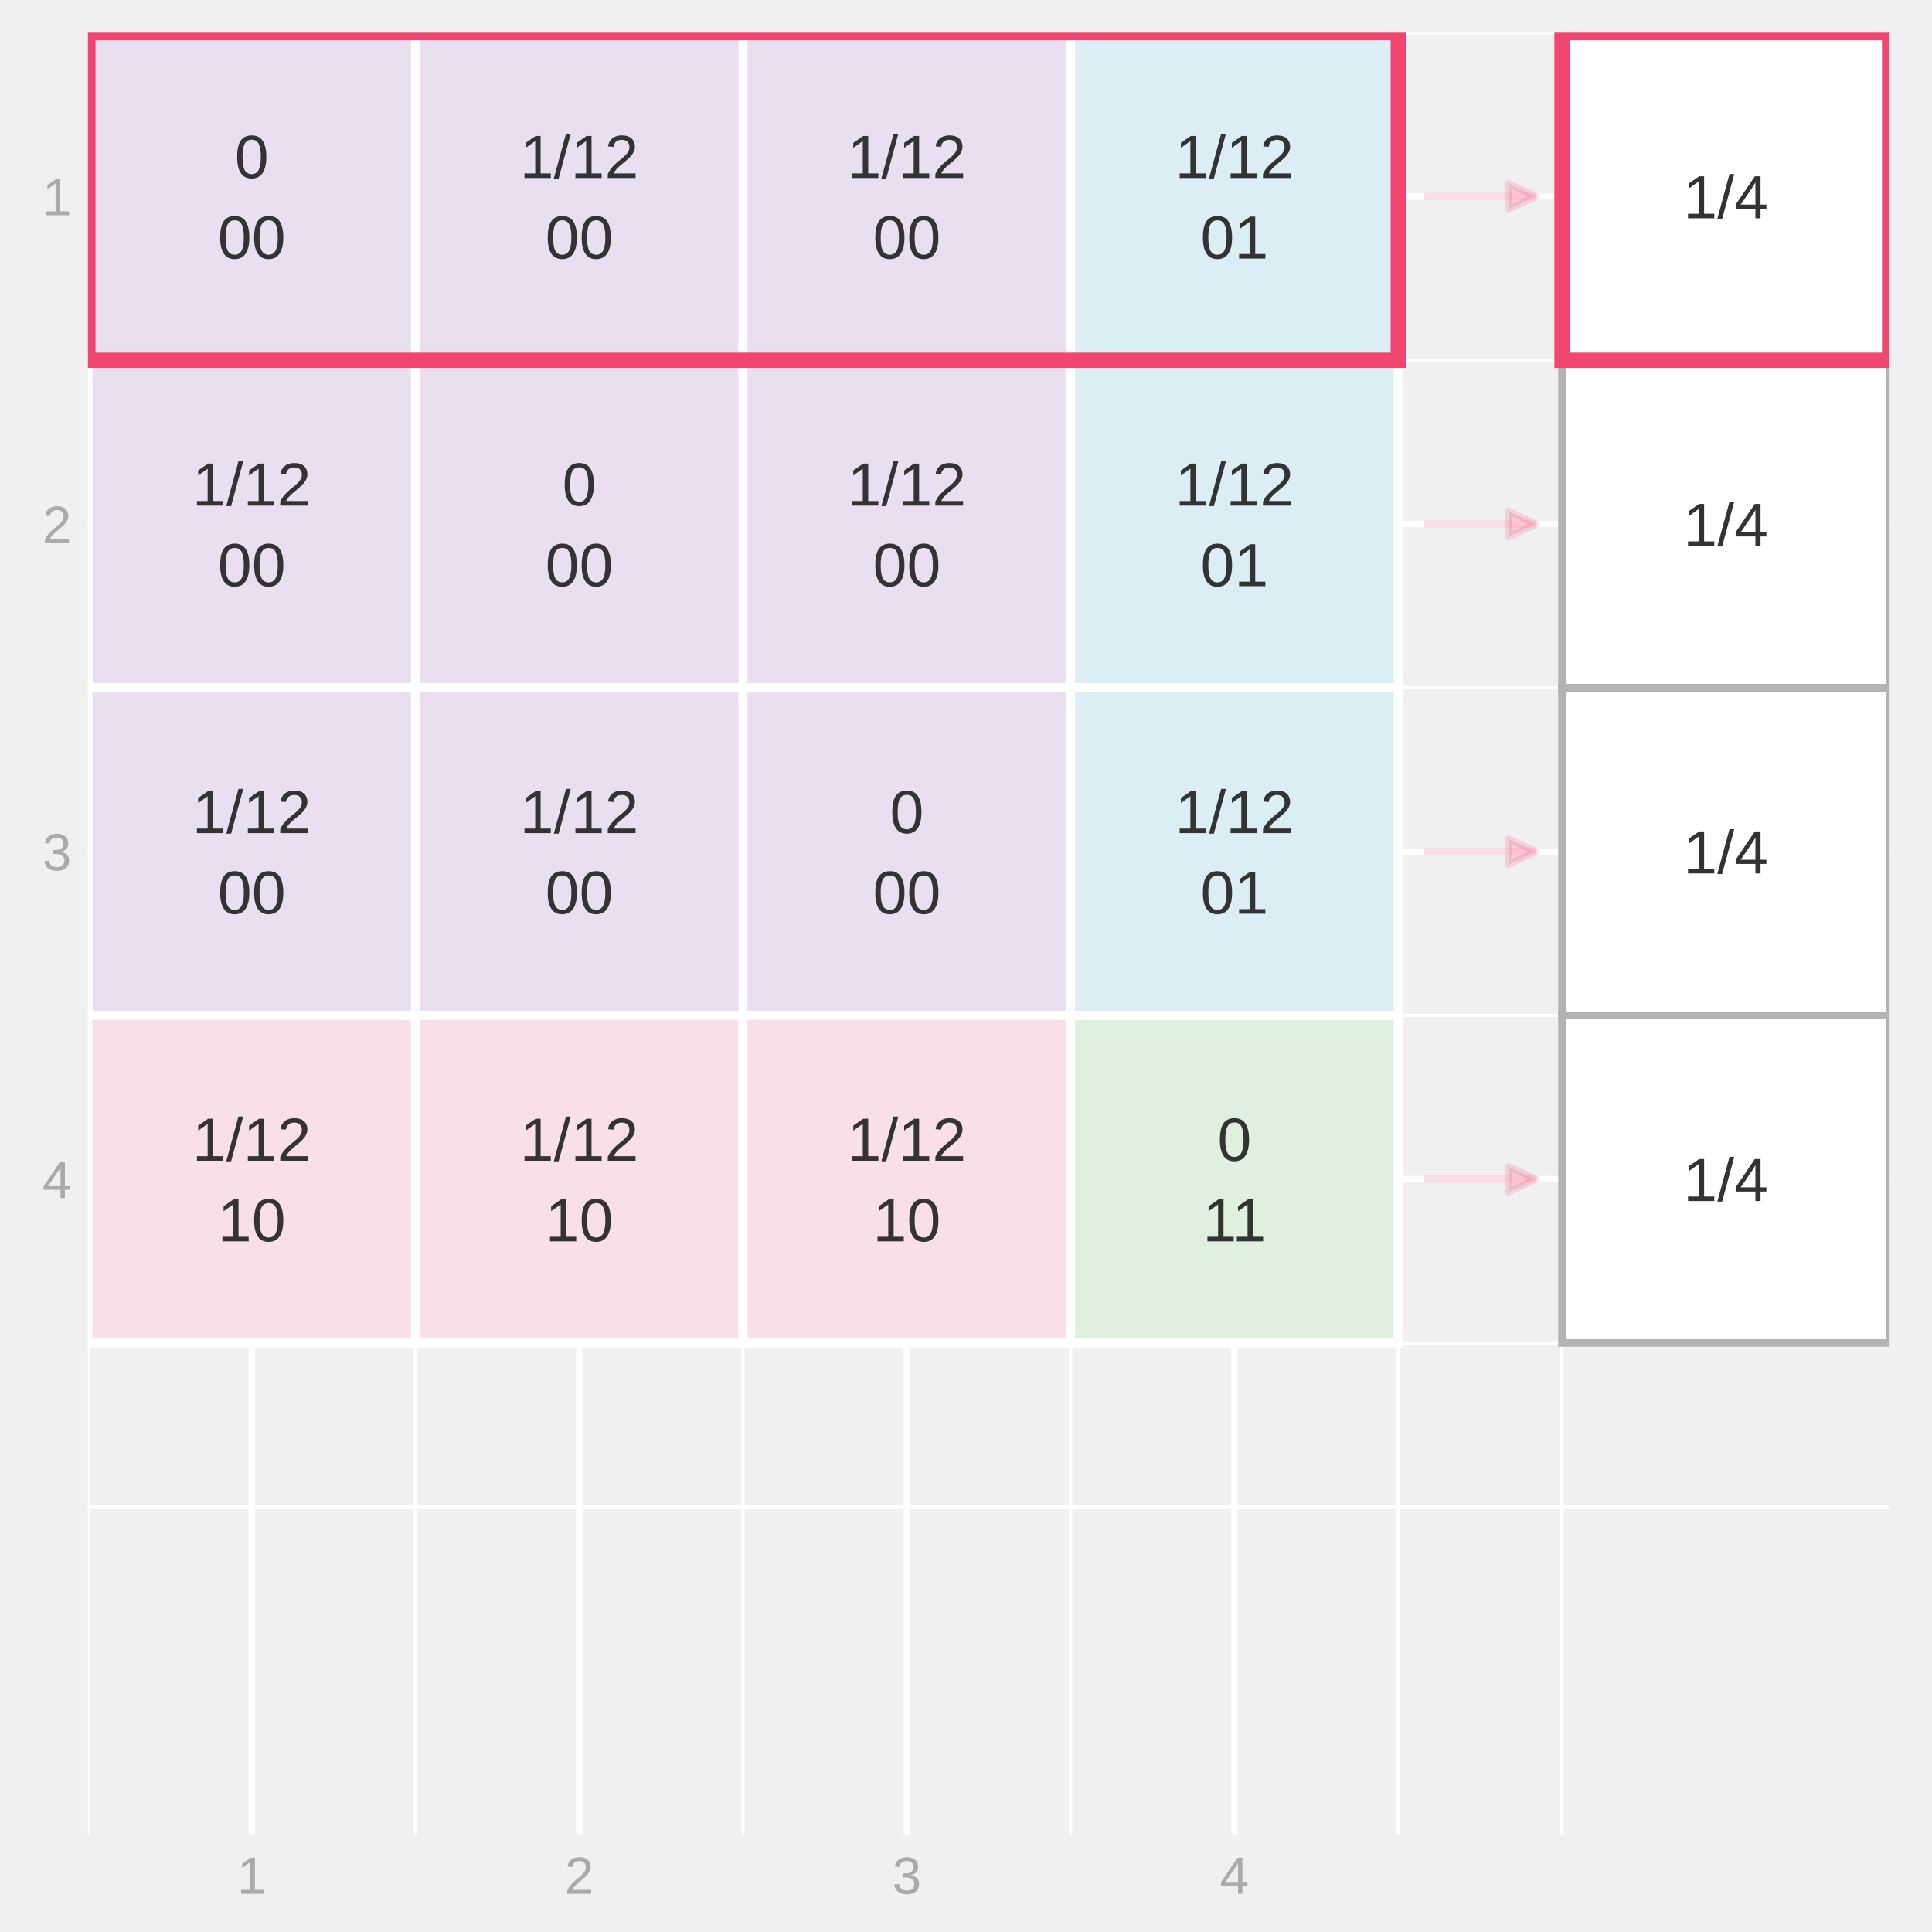
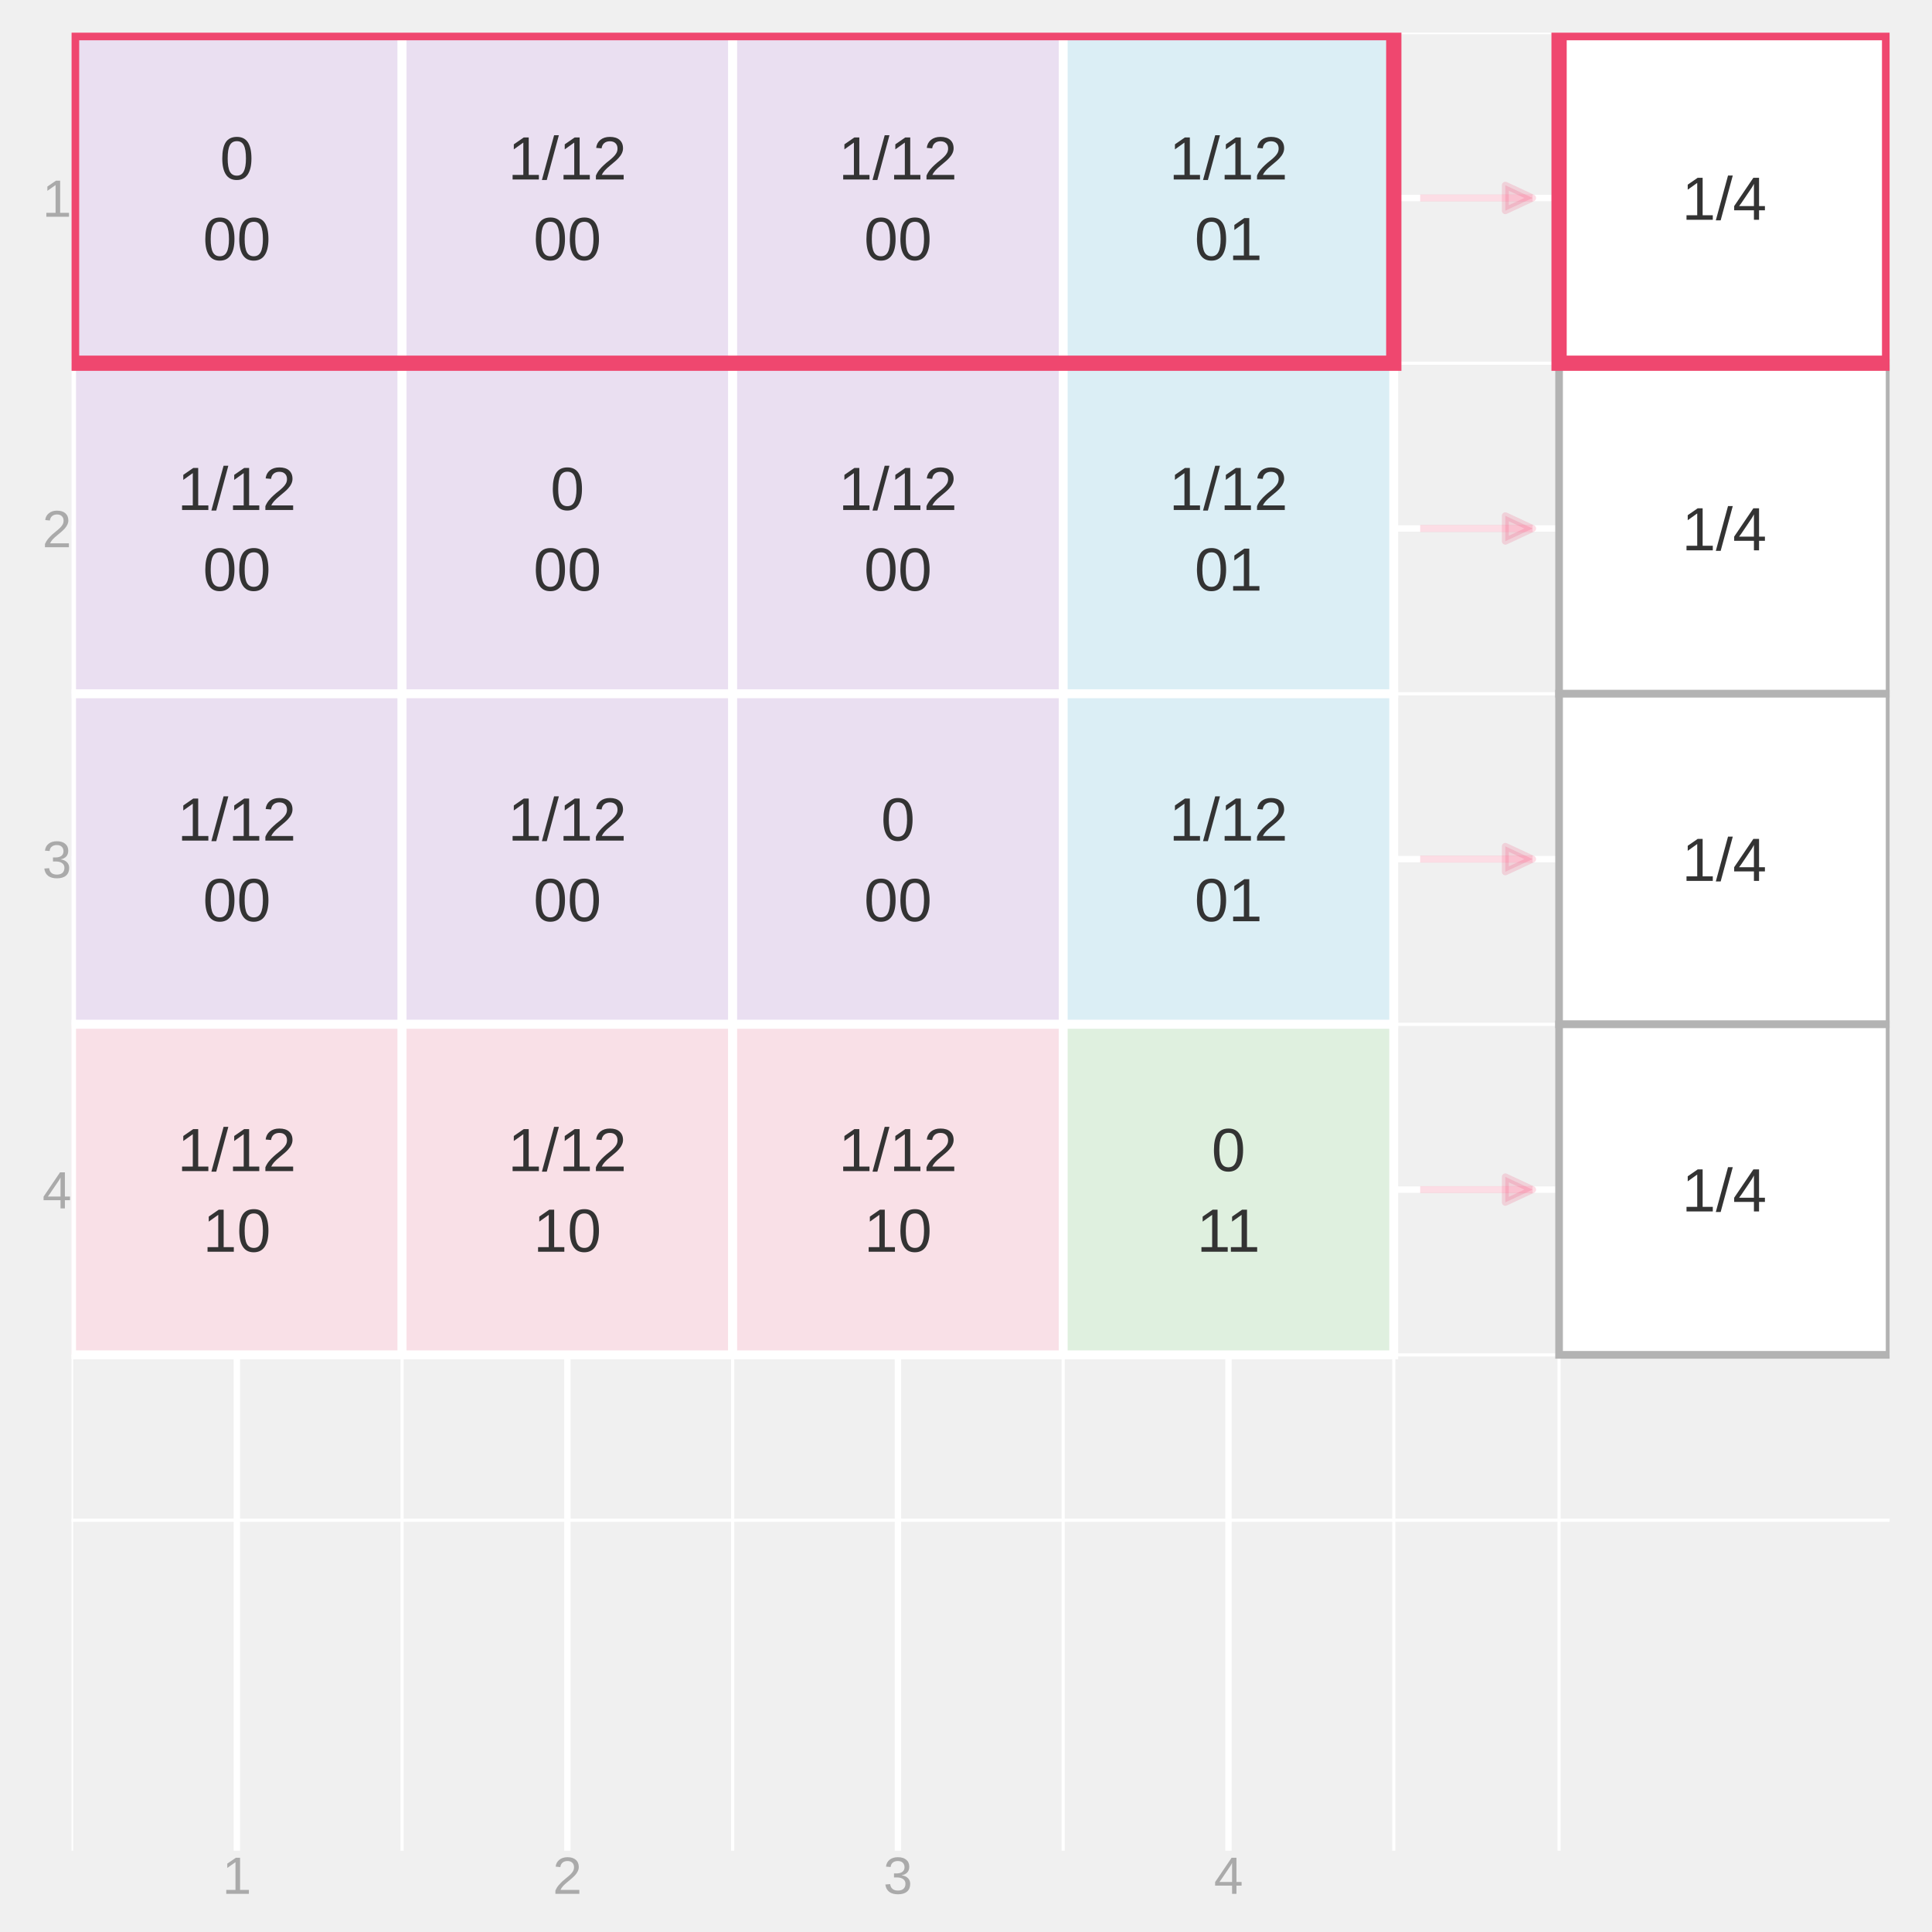
<svg xmlns="http://www.w3.org/2000/svg" width="324.00pt" height="324.00pt" viewBox="0 0 324.00 324.00">
  <g class="svglite">
    <defs>
      <style type="text/css">
    .svglite line, .svglite polyline, .svglite polygon, .svglite path, .svglite rect, .svglite circle {
      fill: none;
      stroke: #000000;
      stroke-linecap: round;
      stroke-linejoin: round;
      stroke-miterlimit: 10.00;
    }
    .svglite text {
      white-space: pre;
    }
    .svglite g.glyphgroup path {
      fill: inherit;
      stroke: none;
    }
  </style>
    </defs>
    <rect width="100%" height="100%" style="stroke: none; fill: none;" />
    <defs>
      <clipPath id="cpMC4wMHwzMjQuMDB8MC4wMHwzMjQuMDA=">
        <rect x="0.00" y="0.00" width="324.00" height="324.00" />
      </clipPath>
    </defs>
    <g clip-path="url(#cpMC4wMHwzMjQuMDB8MC4wMHwzMjQuMDA=)">
</g>
    <defs>
      <clipPath id="cpMS42M3wzMjIuMzd8MC4wMHwzMjQuMDA=">
        <rect x="1.63" y="0.00" width="320.74" height="324.00" />
      </clipPath>
    </defs>
    <g clip-path="url(#cpMS42M3wzMjIuMzd8MC4wMHwzMjQuMDA=)">
      <rect x="1.63" y="0.00" width="320.74" height="324.00" style="stroke-width: 1.07; stroke: none;" />
    </g>
    <g clip-path="url(#cpMC4wMHwzMjQuMDB8MC4wMHwzMjQuMDA=)">
</g>
    <defs>
-       <clipPath id="cpMTQuNzR8MzE2Ljg5fDUuNDh8MzA3LjYz">
-         <rect x="14.74" y="5.48" width="302.15" height="302.15" />
+       <clipPath id="cpMTIuMDB8MzE2Ljg5fDUuNDh8MzEwLjM3">
+         <rect x="12.00" y="5.48" width="304.89" height="304.89" />
      </clipPath>
    </defs>
-     <g clip-path="url(#cpMTQuNzR8MzE2Ljg5fDUuNDh8MzA3LjYz)">
-       <rect x="14.74" y="5.48" width="302.15" height="302.15" style="stroke-width: 1.07; stroke: none;" />
-       <polyline points="14.74,5.48 316.89,5.48 " style="stroke-width: 0.53; stroke: #FFFFFF; stroke-linecap: butt;" />
-       <polyline points="14.74,60.42 316.89,60.42 " style="stroke-width: 0.53; stroke: #FFFFFF; stroke-linecap: butt;" />
-       <polyline points="14.74,115.35 316.89,115.35 " style="stroke-width: 0.53; stroke: #FFFFFF; stroke-linecap: butt;" />
-       <polyline points="14.74,170.29 316.89,170.29 " style="stroke-width: 0.53; stroke: #FFFFFF; stroke-linecap: butt;" />
-       <polyline points="14.74,225.23 316.89,225.23 " style="stroke-width: 0.53; stroke: #FFFFFF; stroke-linecap: butt;" />
-       <polyline points="14.74,252.69 316.89,252.69 " style="stroke-width: 0.53; stroke: #FFFFFF; stroke-linecap: butt;" />
-       <polyline points="14.74,307.63 14.74,5.48 " style="stroke-width: 0.53; stroke: #FFFFFF; stroke-linecap: butt;" />
-       <polyline points="69.68,307.63 69.68,5.48 " style="stroke-width: 0.53; stroke: #FFFFFF; stroke-linecap: butt;" />
-       <polyline points="124.61,307.63 124.61,5.48 " style="stroke-width: 0.53; stroke: #FFFFFF; stroke-linecap: butt;" />
-       <polyline points="179.55,307.63 179.55,5.48 " style="stroke-width: 0.53; stroke: #FFFFFF; stroke-linecap: butt;" />
-       <polyline points="234.49,307.63 234.49,5.48 " style="stroke-width: 0.53; stroke: #FFFFFF; stroke-linecap: butt;" />
-       <polyline points="261.95,307.63 261.95,5.48 " style="stroke-width: 0.53; stroke: #FFFFFF; stroke-linecap: butt;" />
-       <polyline points="14.74,32.95 316.89,32.95 " style="stroke-width: 1.07; stroke: #FFFFFF; stroke-linecap: butt;" />
-       <polyline points="14.74,87.88 316.89,87.88 " style="stroke-width: 1.07; stroke: #FFFFFF; stroke-linecap: butt;" />
-       <polyline points="14.74,142.82 316.89,142.82 " style="stroke-width: 1.07; stroke: #FFFFFF; stroke-linecap: butt;" />
-       <polyline points="14.74,197.76 316.89,197.76 " style="stroke-width: 1.07; stroke: #FFFFFF; stroke-linecap: butt;" />
-       <polyline points="42.21,307.63 42.21,5.48 " style="stroke-width: 1.07; stroke: #FFFFFF; stroke-linecap: butt;" />
-       <polyline points="97.14,307.63 97.14,5.48 " style="stroke-width: 1.07; stroke: #FFFFFF; stroke-linecap: butt;" />
-       <polyline points="152.08,307.63 152.08,5.48 " style="stroke-width: 1.07; stroke: #FFFFFF; stroke-linecap: butt;" />
-       <polyline points="207.02,307.63 207.02,5.48 " style="stroke-width: 1.07; stroke: #FFFFFF; stroke-linecap: butt;" />
-       <rect x="14.74" y="5.48" width="54.94" height="54.94" style="stroke-width: 1.49; stroke: #FFFFFF; stroke-linecap: butt; stroke-linejoin: miter; fill: #EADFF1;" />
-       <rect x="14.74" y="60.42" width="54.94" height="54.94" style="stroke-width: 1.49; stroke: #FFFFFF; stroke-linecap: butt; stroke-linejoin: miter; fill: #EADFF1;" />
-       <rect x="14.74" y="115.35" width="54.94" height="54.94" style="stroke-width: 1.49; stroke: #FFFFFF; stroke-linecap: butt; stroke-linejoin: miter; fill: #EADFF1;" />
-       <rect x="14.74" y="170.29" width="54.94" height="54.94" style="stroke-width: 1.49; stroke: #FFFFFF; stroke-linecap: butt; stroke-linejoin: miter; fill: #F9E0E7;" />
-       <rect x="69.68" y="5.48" width="54.94" height="54.94" style="stroke-width: 1.49; stroke: #FFFFFF; stroke-linecap: butt; stroke-linejoin: miter; fill: #EADFF1;" />
-       <rect x="69.68" y="60.42" width="54.94" height="54.94" style="stroke-width: 1.49; stroke: #FFFFFF; stroke-linecap: butt; stroke-linejoin: miter; fill: #EADFF1;" />
-       <rect x="69.68" y="115.35" width="54.94" height="54.94" style="stroke-width: 1.49; stroke: #FFFFFF; stroke-linecap: butt; stroke-linejoin: miter; fill: #EADFF1;" />
-       <rect x="69.68" y="170.29" width="54.94" height="54.94" style="stroke-width: 1.49; stroke: #FFFFFF; stroke-linecap: butt; stroke-linejoin: miter; fill: #F9E0E7;" />
-       <rect x="124.61" y="5.48" width="54.94" height="54.94" style="stroke-width: 1.49; stroke: #FFFFFF; stroke-linecap: butt; stroke-linejoin: miter; fill: #EADFF1;" />
-       <rect x="124.61" y="60.42" width="54.94" height="54.94" style="stroke-width: 1.49; stroke: #FFFFFF; stroke-linecap: butt; stroke-linejoin: miter; fill: #EADFF1;" />
-       <rect x="124.61" y="115.35" width="54.94" height="54.94" style="stroke-width: 1.49; stroke: #FFFFFF; stroke-linecap: butt; stroke-linejoin: miter; fill: #EADFF1;" />
-       <rect x="124.61" y="170.29" width="54.94" height="54.94" style="stroke-width: 1.49; stroke: #FFFFFF; stroke-linecap: butt; stroke-linejoin: miter; fill: #F9E0E7;" />
-       <rect x="179.55" y="5.48" width="54.94" height="54.94" style="stroke-width: 1.49; stroke: #FFFFFF; stroke-linecap: butt; stroke-linejoin: miter; fill: #DBEEF5;" />
-       <rect x="179.55" y="60.42" width="54.94" height="54.94" style="stroke-width: 1.49; stroke: #FFFFFF; stroke-linecap: butt; stroke-linejoin: miter; fill: #DBEEF5;" />
-       <rect x="179.55" y="115.35" width="54.94" height="54.94" style="stroke-width: 1.49; stroke: #FFFFFF; stroke-linecap: butt; stroke-linejoin: miter; fill: #DBEEF5;" />
-       <rect x="179.55" y="170.29" width="54.94" height="54.94" style="stroke-width: 1.49; stroke: #FFFFFF; stroke-linecap: butt; stroke-linejoin: miter; fill: #DFF0DF;" />
-       <text x="42.21" y="29.85" text-anchor="middle" style="font-size: 10.24px;fill: #333333; font-family: &quot;Arial&quot;;" textLength="5.69px" lengthAdjust="spacingAndGlyphs">0</text>
-       <text x="42.21" y="43.37" text-anchor="middle" style="font-size: 10.24px;fill: #333333; font-family: &quot;Arial&quot;;" textLength="11.38px" lengthAdjust="spacingAndGlyphs">00</text>
-       <text x="42.21" y="84.79" text-anchor="middle" style="font-size: 10.24px;fill: #333333; font-family: &quot;Arial&quot;;" textLength="19.91px" lengthAdjust="spacingAndGlyphs">1/12</text>
-       <text x="42.21" y="98.31" text-anchor="middle" style="font-size: 10.24px;fill: #333333; font-family: &quot;Arial&quot;;" textLength="11.38px" lengthAdjust="spacingAndGlyphs">00</text>
-       <text x="42.21" y="139.72" text-anchor="middle" style="font-size: 10.24px;fill: #333333; font-family: &quot;Arial&quot;;" textLength="19.91px" lengthAdjust="spacingAndGlyphs">1/12</text>
-       <text x="42.21" y="153.24" text-anchor="middle" style="font-size: 10.24px;fill: #333333; font-family: &quot;Arial&quot;;" textLength="11.38px" lengthAdjust="spacingAndGlyphs">00</text>
-       <text x="42.21" y="194.66" text-anchor="middle" style="font-size: 10.24px;fill: #333333; font-family: &quot;Arial&quot;;" textLength="19.91px" lengthAdjust="spacingAndGlyphs">1/12</text>
-       <text x="42.21" y="208.18" text-anchor="middle" style="font-size: 10.24px;fill: #333333; font-family: &quot;Arial&quot;;" textLength="11.38px" lengthAdjust="spacingAndGlyphs">10</text>
-       <text x="97.14" y="29.85" text-anchor="middle" style="font-size: 10.24px;fill: #333333; font-family: &quot;Arial&quot;;" textLength="19.91px" lengthAdjust="spacingAndGlyphs">1/12</text>
-       <text x="97.14" y="43.37" text-anchor="middle" style="font-size: 10.24px;fill: #333333; font-family: &quot;Arial&quot;;" textLength="11.38px" lengthAdjust="spacingAndGlyphs">00</text>
-       <text x="97.14" y="84.79" text-anchor="middle" style="font-size: 10.24px;fill: #333333; font-family: &quot;Arial&quot;;" textLength="5.69px" lengthAdjust="spacingAndGlyphs">0</text>
-       <text x="97.14" y="98.31" text-anchor="middle" style="font-size: 10.24px;fill: #333333; font-family: &quot;Arial&quot;;" textLength="11.38px" lengthAdjust="spacingAndGlyphs">00</text>
-       <text x="97.14" y="139.72" text-anchor="middle" style="font-size: 10.24px;fill: #333333; font-family: &quot;Arial&quot;;" textLength="19.91px" lengthAdjust="spacingAndGlyphs">1/12</text>
-       <text x="97.14" y="153.24" text-anchor="middle" style="font-size: 10.24px;fill: #333333; font-family: &quot;Arial&quot;;" textLength="11.38px" lengthAdjust="spacingAndGlyphs">00</text>
-       <text x="97.14" y="194.66" text-anchor="middle" style="font-size: 10.24px;fill: #333333; font-family: &quot;Arial&quot;;" textLength="19.91px" lengthAdjust="spacingAndGlyphs">1/12</text>
-       <text x="97.14" y="208.18" text-anchor="middle" style="font-size: 10.24px;fill: #333333; font-family: &quot;Arial&quot;;" textLength="11.38px" lengthAdjust="spacingAndGlyphs">10</text>
-       <text x="152.08" y="29.85" text-anchor="middle" style="font-size: 10.24px;fill: #333333; font-family: &quot;Arial&quot;;" textLength="19.91px" lengthAdjust="spacingAndGlyphs">1/12</text>
-       <text x="152.08" y="43.37" text-anchor="middle" style="font-size: 10.24px;fill: #333333; font-family: &quot;Arial&quot;;" textLength="11.38px" lengthAdjust="spacingAndGlyphs">00</text>
-       <text x="152.08" y="84.79" text-anchor="middle" style="font-size: 10.24px;fill: #333333; font-family: &quot;Arial&quot;;" textLength="19.91px" lengthAdjust="spacingAndGlyphs">1/12</text>
-       <text x="152.08" y="98.31" text-anchor="middle" style="font-size: 10.24px;fill: #333333; font-family: &quot;Arial&quot;;" textLength="11.38px" lengthAdjust="spacingAndGlyphs">00</text>
-       <text x="152.08" y="139.72" text-anchor="middle" style="font-size: 10.24px;fill: #333333; font-family: &quot;Arial&quot;;" textLength="5.69px" lengthAdjust="spacingAndGlyphs">0</text>
-       <text x="152.08" y="153.24" text-anchor="middle" style="font-size: 10.24px;fill: #333333; font-family: &quot;Arial&quot;;" textLength="11.38px" lengthAdjust="spacingAndGlyphs">00</text>
-       <text x="152.08" y="194.66" text-anchor="middle" style="font-size: 10.24px;fill: #333333; font-family: &quot;Arial&quot;;" textLength="19.91px" lengthAdjust="spacingAndGlyphs">1/12</text>
-       <text x="152.08" y="208.18" text-anchor="middle" style="font-size: 10.24px;fill: #333333; font-family: &quot;Arial&quot;;" textLength="11.38px" lengthAdjust="spacingAndGlyphs">10</text>
-       <text x="207.02" y="29.85" text-anchor="middle" style="font-size: 10.24px;fill: #333333; font-family: &quot;Arial&quot;;" textLength="19.91px" lengthAdjust="spacingAndGlyphs">1/12</text>
-       <text x="207.02" y="43.37" text-anchor="middle" style="font-size: 10.24px;fill: #333333; font-family: &quot;Arial&quot;;" textLength="11.38px" lengthAdjust="spacingAndGlyphs">01</text>
-       <text x="207.02" y="84.79" text-anchor="middle" style="font-size: 10.24px;fill: #333333; font-family: &quot;Arial&quot;;" textLength="19.91px" lengthAdjust="spacingAndGlyphs">1/12</text>
-       <text x="207.02" y="98.31" text-anchor="middle" style="font-size: 10.24px;fill: #333333; font-family: &quot;Arial&quot;;" textLength="11.38px" lengthAdjust="spacingAndGlyphs">01</text>
-       <text x="207.02" y="139.72" text-anchor="middle" style="font-size: 10.24px;fill: #333333; font-family: &quot;Arial&quot;;" textLength="19.91px" lengthAdjust="spacingAndGlyphs">1/12</text>
-       <text x="207.02" y="153.24" text-anchor="middle" style="font-size: 10.24px;fill: #333333; font-family: &quot;Arial&quot;;" textLength="11.38px" lengthAdjust="spacingAndGlyphs">01</text>
-       <text x="207.02" y="194.66" text-anchor="middle" style="font-size: 10.24px;fill: #333333; font-family: &quot;Arial&quot;;" textLength="5.69px" lengthAdjust="spacingAndGlyphs">0</text>
-       <text x="207.02" y="208.18" text-anchor="middle" style="font-size: 10.24px;fill: #333333; font-family: &quot;Arial&quot;;" textLength="10.61px" lengthAdjust="spacingAndGlyphs">11</text>
-       <rect x="14.74" y="5.48" width="219.75" height="54.94" style="stroke-width: 2.56; stroke: #EF476F; stroke-linecap: butt; stroke-linejoin: miter;" />
-       <line x1="238.88" y1="32.95" x2="257.56" y2="32.95" style="stroke-width: 1.17; stroke: #EF476F; stroke-opacity: 0.18; stroke-linecap: butt;" />
-       <polygon points="252.99,35.08 257.56,32.95 252.99,30.82 " style="stroke-width: 1.17; stroke: #EF476F; stroke-opacity: 0.18; stroke-linecap: butt; fill: #EF476F; fill-opacity: 0.18;" />
-       <line x1="238.88" y1="87.88" x2="257.56" y2="87.88" style="stroke-width: 1.17; stroke: #EF476F; stroke-opacity: 0.18; stroke-linecap: butt;" />
-       <polygon points="252.99,90.01 257.56,87.88 252.99,85.75 " style="stroke-width: 1.17; stroke: #EF476F; stroke-opacity: 0.18; stroke-linecap: butt; fill: #EF476F; fill-opacity: 0.18;" />
-       <line x1="238.88" y1="142.82" x2="257.56" y2="142.82" style="stroke-width: 1.17; stroke: #EF476F; stroke-opacity: 0.18; stroke-linecap: butt;" />
-       <polygon points="252.99,144.95 257.56,142.82 252.99,140.69 " style="stroke-width: 1.17; stroke: #EF476F; stroke-opacity: 0.18; stroke-linecap: butt; fill: #EF476F; fill-opacity: 0.18;" />
-       <line x1="238.88" y1="197.76" x2="257.56" y2="197.76" style="stroke-width: 1.17; stroke: #EF476F; stroke-opacity: 0.18; stroke-linecap: butt;" />
-       <polygon points="252.99,199.89 257.56,197.76 252.99,195.63 " style="stroke-width: 1.17; stroke: #EF476F; stroke-opacity: 0.18; stroke-linecap: butt; fill: #EF476F; fill-opacity: 0.18;" />
-       <rect x="261.95" y="60.42" width="54.94" height="54.94" style="stroke-width: 1.28; stroke: #B3B3B3; stroke-linecap: butt; stroke-linejoin: miter; fill: #FFFFFF;" />
-       <rect x="261.95" y="115.35" width="54.94" height="54.94" style="stroke-width: 1.28; stroke: #B3B3B3; stroke-linecap: butt; stroke-linejoin: miter; fill: #FFFFFF;" />
-       <rect x="261.95" y="170.29" width="54.94" height="54.94" style="stroke-width: 1.28; stroke: #B3B3B3; stroke-linecap: butt; stroke-linejoin: miter; fill: #FFFFFF;" />
-       <rect x="261.95" y="5.48" width="54.94" height="54.94" style="stroke-width: 2.56; stroke: #EF476F; stroke-linecap: butt; stroke-linejoin: miter; fill: #FFFFFF;" />
-       <text x="289.42" y="36.61" text-anchor="middle" style="font-size: 10.24px;fill: #333333; font-family: &quot;Arial&quot;;" textLength="14.22px" lengthAdjust="spacingAndGlyphs">1/4</text>
-       <text x="289.42" y="91.55" text-anchor="middle" style="font-size: 10.24px;fill: #333333; font-family: &quot;Arial&quot;;" textLength="14.22px" lengthAdjust="spacingAndGlyphs">1/4</text>
-       <text x="289.42" y="146.48" text-anchor="middle" style="font-size: 10.24px;fill: #333333; font-family: &quot;Arial&quot;;" textLength="14.22px" lengthAdjust="spacingAndGlyphs">1/4</text>
-       <text x="289.42" y="201.42" text-anchor="middle" style="font-size: 10.24px;fill: #333333; font-family: &quot;Arial&quot;;" textLength="14.22px" lengthAdjust="spacingAndGlyphs">1/4</text>
+     <g clip-path="url(#cpMTIuMDB8MzE2Ljg5fDUuNDh8MzEwLjM3)">
+       <rect x="12.00" y="5.48" width="304.89" height="304.89" style="stroke-width: 1.07; stroke: none;" />
+       <polyline points="12.00,5.48 316.89,5.48 " style="stroke-width: 0.53; stroke: #FFFFFF; stroke-linecap: butt;" />
+       <polyline points="12.00,60.91 316.89,60.91 " style="stroke-width: 0.53; stroke: #FFFFFF; stroke-linecap: butt;" />
+       <polyline points="12.00,116.35 316.89,116.35 " style="stroke-width: 0.53; stroke: #FFFFFF; stroke-linecap: butt;" />
+       <polyline points="12.00,171.78 316.89,171.78 " style="stroke-width: 0.53; stroke: #FFFFFF; stroke-linecap: butt;" />
+       <polyline points="12.00,227.22 316.89,227.22 " style="stroke-width: 0.53; stroke: #FFFFFF; stroke-linecap: butt;" />
+       <polyline points="12.00,254.94 316.89,254.94 " style="stroke-width: 0.53; stroke: #FFFFFF; stroke-linecap: butt;" />
+       <polyline points="12.00,310.37 12.00,5.48 " style="stroke-width: 0.53; stroke: #FFFFFF; stroke-linecap: butt;" />
+       <polyline points="67.43,310.37 67.43,5.48 " style="stroke-width: 0.53; stroke: #FFFFFF; stroke-linecap: butt;" />
+       <polyline points="122.87,310.37 122.87,5.48 " style="stroke-width: 0.53; stroke: #FFFFFF; stroke-linecap: butt;" />
+       <polyline points="178.30,310.37 178.30,5.48 " style="stroke-width: 0.53; stroke: #FFFFFF; stroke-linecap: butt;" />
+       <polyline points="233.74,310.37 233.74,5.48 " style="stroke-width: 0.53; stroke: #FFFFFF; stroke-linecap: butt;" />
+       <polyline points="261.46,310.37 261.46,5.48 " style="stroke-width: 0.53; stroke: #FFFFFF; stroke-linecap: butt;" />
+       <polyline points="12.00,33.20 316.89,33.20 " style="stroke-width: 1.07; stroke: #FFFFFF; stroke-linecap: butt;" />
+       <polyline points="12.00,88.63 316.89,88.63 " style="stroke-width: 1.07; stroke: #FFFFFF; stroke-linecap: butt;" />
+       <polyline points="12.00,144.07 316.89,144.07 " style="stroke-width: 1.07; stroke: #FFFFFF; stroke-linecap: butt;" />
+       <polyline points="12.00,199.50 316.89,199.50 " style="stroke-width: 1.07; stroke: #FFFFFF; stroke-linecap: butt;" />
+       <polyline points="39.72,310.37 39.72,5.48 " style="stroke-width: 1.07; stroke: #FFFFFF; stroke-linecap: butt;" />
+       <polyline points="95.15,310.37 95.15,5.48 " style="stroke-width: 1.07; stroke: #FFFFFF; stroke-linecap: butt;" />
+       <polyline points="150.59,310.37 150.59,5.48 " style="stroke-width: 1.07; stroke: #FFFFFF; stroke-linecap: butt;" />
+       <polyline points="206.02,310.37 206.02,5.48 " style="stroke-width: 1.07; stroke: #FFFFFF; stroke-linecap: butt;" />
+       <rect x="12.00" y="5.48" width="55.43" height="55.43" style="stroke-width: 1.49; stroke: #FFFFFF; stroke-linecap: butt; stroke-linejoin: miter; fill: #EADFF1;" />
+       <rect x="12.00" y="60.91" width="55.43" height="55.43" style="stroke-width: 1.49; stroke: #FFFFFF; stroke-linecap: butt; stroke-linejoin: miter; fill: #EADFF1;" />
+       <rect x="12.00" y="116.35" width="55.43" height="55.43" style="stroke-width: 1.49; stroke: #FFFFFF; stroke-linecap: butt; stroke-linejoin: miter; fill: #EADFF1;" />
+       <rect x="12.00" y="171.78" width="55.43" height="55.43" style="stroke-width: 1.49; stroke: #FFFFFF; stroke-linecap: butt; stroke-linejoin: miter; fill: #F9E0E7;" />
+       <rect x="67.43" y="5.48" width="55.43" height="55.43" style="stroke-width: 1.49; stroke: #FFFFFF; stroke-linecap: butt; stroke-linejoin: miter; fill: #EADFF1;" />
+       <rect x="67.43" y="60.91" width="55.43" height="55.43" style="stroke-width: 1.49; stroke: #FFFFFF; stroke-linecap: butt; stroke-linejoin: miter; fill: #EADFF1;" />
+       <rect x="67.43" y="116.35" width="55.43" height="55.43" style="stroke-width: 1.49; stroke: #FFFFFF; stroke-linecap: butt; stroke-linejoin: miter; fill: #EADFF1;" />
+       <rect x="67.43" y="171.78" width="55.43" height="55.43" style="stroke-width: 1.49; stroke: #FFFFFF; stroke-linecap: butt; stroke-linejoin: miter; fill: #F9E0E7;" />
+       <rect x="122.87" y="5.48" width="55.43" height="55.43" style="stroke-width: 1.49; stroke: #FFFFFF; stroke-linecap: butt; stroke-linejoin: miter; fill: #EADFF1;" />
+       <rect x="122.87" y="60.91" width="55.43" height="55.43" style="stroke-width: 1.49; stroke: #FFFFFF; stroke-linecap: butt; stroke-linejoin: miter; fill: #EADFF1;" />
+       <rect x="122.87" y="116.35" width="55.43" height="55.43" style="stroke-width: 1.49; stroke: #FFFFFF; stroke-linecap: butt; stroke-linejoin: miter; fill: #EADFF1;" />
+       <rect x="122.87" y="171.78" width="55.43" height="55.43" style="stroke-width: 1.49; stroke: #FFFFFF; stroke-linecap: butt; stroke-linejoin: miter; fill: #F9E0E7;" />
+       <rect x="178.30" y="5.48" width="55.43" height="55.43" style="stroke-width: 1.49; stroke: #FFFFFF; stroke-linecap: butt; stroke-linejoin: miter; fill: #DBEEF5;" />
+       <rect x="178.30" y="60.91" width="55.43" height="55.43" style="stroke-width: 1.49; stroke: #FFFFFF; stroke-linecap: butt; stroke-linejoin: miter; fill: #DBEEF5;" />
+       <rect x="178.30" y="116.35" width="55.43" height="55.43" style="stroke-width: 1.49; stroke: #FFFFFF; stroke-linecap: butt; stroke-linejoin: miter; fill: #DBEEF5;" />
+       <rect x="178.30" y="171.78" width="55.43" height="55.43" style="stroke-width: 1.49; stroke: #FFFFFF; stroke-linecap: butt; stroke-linejoin: miter; fill: #DFF0DF;" />
+       <text x="39.72" y="30.10" text-anchor="middle" style="font-size: 10.24px;fill: #333333; font-family: &quot;Arial&quot;;" textLength="5.69px" lengthAdjust="spacingAndGlyphs">0</text>
+       <text x="39.72" y="43.62" text-anchor="middle" style="font-size: 10.24px;fill: #333333; font-family: &quot;Arial&quot;;" textLength="11.38px" lengthAdjust="spacingAndGlyphs">00</text>
+       <text x="39.72" y="85.53" text-anchor="middle" style="font-size: 10.24px;fill: #333333; font-family: &quot;Arial&quot;;" textLength="19.91px" lengthAdjust="spacingAndGlyphs">1/12</text>
+       <text x="39.72" y="99.05" text-anchor="middle" style="font-size: 10.24px;fill: #333333; font-family: &quot;Arial&quot;;" textLength="11.38px" lengthAdjust="spacingAndGlyphs">00</text>
+       <text x="39.72" y="140.97" text-anchor="middle" style="font-size: 10.24px;fill: #333333; font-family: &quot;Arial&quot;;" textLength="19.91px" lengthAdjust="spacingAndGlyphs">1/12</text>
+       <text x="39.72" y="154.49" text-anchor="middle" style="font-size: 10.24px;fill: #333333; font-family: &quot;Arial&quot;;" textLength="11.38px" lengthAdjust="spacingAndGlyphs">00</text>
+       <text x="39.72" y="196.40" text-anchor="middle" style="font-size: 10.24px;fill: #333333; font-family: &quot;Arial&quot;;" textLength="19.91px" lengthAdjust="spacingAndGlyphs">1/12</text>
+       <text x="39.72" y="209.92" text-anchor="middle" style="font-size: 10.24px;fill: #333333; font-family: &quot;Arial&quot;;" textLength="11.38px" lengthAdjust="spacingAndGlyphs">10</text>
+       <text x="95.15" y="30.10" text-anchor="middle" style="font-size: 10.24px;fill: #333333; font-family: &quot;Arial&quot;;" textLength="19.91px" lengthAdjust="spacingAndGlyphs">1/12</text>
+       <text x="95.15" y="43.62" text-anchor="middle" style="font-size: 10.24px;fill: #333333; font-family: &quot;Arial&quot;;" textLength="11.38px" lengthAdjust="spacingAndGlyphs">00</text>
+       <text x="95.15" y="85.53" text-anchor="middle" style="font-size: 10.24px;fill: #333333; font-family: &quot;Arial&quot;;" textLength="5.69px" lengthAdjust="spacingAndGlyphs">0</text>
+       <text x="95.15" y="99.05" text-anchor="middle" style="font-size: 10.24px;fill: #333333; font-family: &quot;Arial&quot;;" textLength="11.38px" lengthAdjust="spacingAndGlyphs">00</text>
+       <text x="95.15" y="140.97" text-anchor="middle" style="font-size: 10.24px;fill: #333333; font-family: &quot;Arial&quot;;" textLength="19.91px" lengthAdjust="spacingAndGlyphs">1/12</text>
+       <text x="95.15" y="154.49" text-anchor="middle" style="font-size: 10.24px;fill: #333333; font-family: &quot;Arial&quot;;" textLength="11.38px" lengthAdjust="spacingAndGlyphs">00</text>
+       <text x="95.15" y="196.40" text-anchor="middle" style="font-size: 10.24px;fill: #333333; font-family: &quot;Arial&quot;;" textLength="19.91px" lengthAdjust="spacingAndGlyphs">1/12</text>
+       <text x="95.15" y="209.92" text-anchor="middle" style="font-size: 10.24px;fill: #333333; font-family: &quot;Arial&quot;;" textLength="11.38px" lengthAdjust="spacingAndGlyphs">10</text>
+       <text x="150.59" y="30.10" text-anchor="middle" style="font-size: 10.24px;fill: #333333; font-family: &quot;Arial&quot;;" textLength="19.91px" lengthAdjust="spacingAndGlyphs">1/12</text>
+       <text x="150.59" y="43.62" text-anchor="middle" style="font-size: 10.24px;fill: #333333; font-family: &quot;Arial&quot;;" textLength="11.38px" lengthAdjust="spacingAndGlyphs">00</text>
+       <text x="150.59" y="85.53" text-anchor="middle" style="font-size: 10.24px;fill: #333333; font-family: &quot;Arial&quot;;" textLength="19.91px" lengthAdjust="spacingAndGlyphs">1/12</text>
+       <text x="150.59" y="99.05" text-anchor="middle" style="font-size: 10.24px;fill: #333333; font-family: &quot;Arial&quot;;" textLength="11.38px" lengthAdjust="spacingAndGlyphs">00</text>
+       <text x="150.59" y="140.97" text-anchor="middle" style="font-size: 10.24px;fill: #333333; font-family: &quot;Arial&quot;;" textLength="5.69px" lengthAdjust="spacingAndGlyphs">0</text>
+       <text x="150.59" y="154.49" text-anchor="middle" style="font-size: 10.24px;fill: #333333; font-family: &quot;Arial&quot;;" textLength="11.38px" lengthAdjust="spacingAndGlyphs">00</text>
+       <text x="150.59" y="196.40" text-anchor="middle" style="font-size: 10.24px;fill: #333333; font-family: &quot;Arial&quot;;" textLength="19.91px" lengthAdjust="spacingAndGlyphs">1/12</text>
+       <text x="150.59" y="209.92" text-anchor="middle" style="font-size: 10.24px;fill: #333333; font-family: &quot;Arial&quot;;" textLength="11.38px" lengthAdjust="spacingAndGlyphs">10</text>
+       <text x="206.02" y="30.10" text-anchor="middle" style="font-size: 10.24px;fill: #333333; font-family: &quot;Arial&quot;;" textLength="19.91px" lengthAdjust="spacingAndGlyphs">1/12</text>
+       <text x="206.02" y="43.62" text-anchor="middle" style="font-size: 10.24px;fill: #333333; font-family: &quot;Arial&quot;;" textLength="11.38px" lengthAdjust="spacingAndGlyphs">01</text>
+       <text x="206.02" y="85.53" text-anchor="middle" style="font-size: 10.24px;fill: #333333; font-family: &quot;Arial&quot;;" textLength="19.91px" lengthAdjust="spacingAndGlyphs">1/12</text>
+       <text x="206.02" y="99.05" text-anchor="middle" style="font-size: 10.24px;fill: #333333; font-family: &quot;Arial&quot;;" textLength="11.38px" lengthAdjust="spacingAndGlyphs">01</text>
+       <text x="206.02" y="140.97" text-anchor="middle" style="font-size: 10.24px;fill: #333333; font-family: &quot;Arial&quot;;" textLength="19.91px" lengthAdjust="spacingAndGlyphs">1/12</text>
+       <text x="206.02" y="154.49" text-anchor="middle" style="font-size: 10.24px;fill: #333333; font-family: &quot;Arial&quot;;" textLength="11.38px" lengthAdjust="spacingAndGlyphs">01</text>
+       <text x="206.02" y="196.40" text-anchor="middle" style="font-size: 10.24px;fill: #333333; font-family: &quot;Arial&quot;;" textLength="5.69px" lengthAdjust="spacingAndGlyphs">0</text>
+       <text x="206.02" y="209.92" text-anchor="middle" style="font-size: 10.24px;fill: #333333; font-family: &quot;Arial&quot;;" textLength="10.61px" lengthAdjust="spacingAndGlyphs">11</text>
+       <rect x="12.00" y="5.48" width="221.74" height="55.43" style="stroke-width: 2.56; stroke: #EF476F; stroke-linecap: butt; stroke-linejoin: miter;" />
+       <line x1="238.17" y1="33.20" x2="257.02" y2="33.20" style="stroke-width: 1.17; stroke: #EF476F; stroke-opacity: 0.18; stroke-linecap: butt;" />
+       <polygon points="252.45,35.33 257.02,33.20 252.45,31.07 " style="stroke-width: 1.17; stroke: #EF476F; stroke-opacity: 0.18; stroke-linecap: butt; fill: #EF476F; fill-opacity: 0.18;" />
+       <line x1="238.17" y1="88.63" x2="257.02" y2="88.63" style="stroke-width: 1.17; stroke: #EF476F; stroke-opacity: 0.18; stroke-linecap: butt;" />
+       <polygon points="252.45,90.76 257.02,88.63 252.45,86.50 " style="stroke-width: 1.17; stroke: #EF476F; stroke-opacity: 0.18; stroke-linecap: butt; fill: #EF476F; fill-opacity: 0.18;" />
+       <line x1="238.17" y1="144.07" x2="257.02" y2="144.07" style="stroke-width: 1.17; stroke: #EF476F; stroke-opacity: 0.18; stroke-linecap: butt;" />
+       <polygon points="252.45,146.20 257.02,144.07 252.45,141.94 " style="stroke-width: 1.17; stroke: #EF476F; stroke-opacity: 0.18; stroke-linecap: butt; fill: #EF476F; fill-opacity: 0.18;" />
+       <line x1="238.17" y1="199.50" x2="257.02" y2="199.50" style="stroke-width: 1.17; stroke: #EF476F; stroke-opacity: 0.18; stroke-linecap: butt;" />
+       <polygon points="252.45,201.63 257.02,199.50 252.45,197.37 " style="stroke-width: 1.17; stroke: #EF476F; stroke-opacity: 0.18; stroke-linecap: butt; fill: #EF476F; fill-opacity: 0.18;" />
+       <rect x="261.46" y="60.91" width="55.43" height="55.43" style="stroke-width: 1.28; stroke: #B3B3B3; stroke-linecap: butt; stroke-linejoin: miter; fill: #FFFFFF;" />
+       <rect x="261.46" y="116.35" width="55.43" height="55.43" style="stroke-width: 1.28; stroke: #B3B3B3; stroke-linecap: butt; stroke-linejoin: miter; fill: #FFFFFF;" />
+       <rect x="261.46" y="171.78" width="55.43" height="55.43" style="stroke-width: 1.28; stroke: #B3B3B3; stroke-linecap: butt; stroke-linejoin: miter; fill: #FFFFFF;" />
+       <rect x="261.46" y="5.48" width="55.43" height="55.43" style="stroke-width: 2.56; stroke: #EF476F; stroke-linecap: butt; stroke-linejoin: miter; fill: #FFFFFF;" />
+       <text x="289.17" y="36.86" text-anchor="middle" style="font-size: 10.24px;fill: #333333; font-family: &quot;Arial&quot;;" textLength="14.22px" lengthAdjust="spacingAndGlyphs">1/4</text>
+       <text x="289.17" y="92.29" text-anchor="middle" style="font-size: 10.24px;fill: #333333; font-family: &quot;Arial&quot;;" textLength="14.22px" lengthAdjust="spacingAndGlyphs">1/4</text>
+       <text x="289.17" y="147.73" text-anchor="middle" style="font-size: 10.24px;fill: #333333; font-family: &quot;Arial&quot;;" textLength="14.22px" lengthAdjust="spacingAndGlyphs">1/4</text>
+       <text x="289.17" y="203.16" text-anchor="middle" style="font-size: 10.24px;fill: #333333; font-family: &quot;Arial&quot;;" textLength="14.22px" lengthAdjust="spacingAndGlyphs">1/4</text>
    </g>
    <g clip-path="url(#cpMC4wMHwzMjQuMDB8MC4wMHwzMjQuMDA=)">
-       <text x="9.55" y="36.10" text-anchor="middle" style="font-size: 8.80px;fill: #AAAAAA; font-family: &quot;Arial&quot;;" textLength="4.89px" lengthAdjust="spacingAndGlyphs">1</text>
-       <text x="9.55" y="91.03" text-anchor="middle" style="font-size: 8.80px;fill: #AAAAAA; font-family: &quot;Arial&quot;;" textLength="4.89px" lengthAdjust="spacingAndGlyphs">2</text>
-       <text x="9.55" y="145.97" text-anchor="middle" style="font-size: 8.80px;fill: #AAAAAA; font-family: &quot;Arial&quot;;" textLength="4.89px" lengthAdjust="spacingAndGlyphs">3</text>
-       <text x="9.55" y="200.91" text-anchor="middle" style="font-size: 8.80px;fill: #AAAAAA; font-family: &quot;Arial&quot;;" textLength="4.89px" lengthAdjust="spacingAndGlyphs">4</text>
-       <text x="42.21" y="317.60" text-anchor="middle" style="font-size: 8.80px;fill: #AAAAAA; font-family: &quot;Arial&quot;;" textLength="4.89px" lengthAdjust="spacingAndGlyphs">1</text>
-       <text x="97.14" y="317.60" text-anchor="middle" style="font-size: 8.80px;fill: #AAAAAA; font-family: &quot;Arial&quot;;" textLength="4.89px" lengthAdjust="spacingAndGlyphs">2</text>
-       <text x="152.08" y="317.60" text-anchor="middle" style="font-size: 8.80px;fill: #AAAAAA; font-family: &quot;Arial&quot;;" textLength="4.89px" lengthAdjust="spacingAndGlyphs">3</text>
-       <text x="207.02" y="317.60" text-anchor="middle" style="font-size: 8.80px;fill: #AAAAAA; font-family: &quot;Arial&quot;;" textLength="4.89px" lengthAdjust="spacingAndGlyphs">4</text>
+       <text x="9.55" y="36.35" text-anchor="middle" style="font-size: 8.80px;fill: #AAAAAA; font-family: &quot;Arial&quot;;" textLength="4.89px" lengthAdjust="spacingAndGlyphs">1</text>
+       <text x="9.55" y="91.78" text-anchor="middle" style="font-size: 8.80px;fill: #AAAAAA; font-family: &quot;Arial&quot;;" textLength="4.89px" lengthAdjust="spacingAndGlyphs">2</text>
+       <text x="9.55" y="147.22" text-anchor="middle" style="font-size: 8.80px;fill: #AAAAAA; font-family: &quot;Arial&quot;;" textLength="4.89px" lengthAdjust="spacingAndGlyphs">3</text>
+       <text x="9.55" y="202.65" text-anchor="middle" style="font-size: 8.80px;fill: #AAAAAA; font-family: &quot;Arial&quot;;" textLength="4.89px" lengthAdjust="spacingAndGlyphs">4</text>
+       <text x="39.72" y="317.60" text-anchor="middle" style="font-size: 8.80px;fill: #AAAAAA; font-family: &quot;Arial&quot;;" textLength="4.89px" lengthAdjust="spacingAndGlyphs">1</text>
+       <text x="95.15" y="317.60" text-anchor="middle" style="font-size: 8.80px;fill: #AAAAAA; font-family: &quot;Arial&quot;;" textLength="4.89px" lengthAdjust="spacingAndGlyphs">2</text>
+       <text x="150.59" y="317.60" text-anchor="middle" style="font-size: 8.80px;fill: #AAAAAA; font-family: &quot;Arial&quot;;" textLength="4.89px" lengthAdjust="spacingAndGlyphs">3</text>
+       <text x="206.02" y="317.60" text-anchor="middle" style="font-size: 8.80px;fill: #AAAAAA; font-family: &quot;Arial&quot;;" textLength="4.89px" lengthAdjust="spacingAndGlyphs">4</text>
    </g>
  </g>
</svg>
